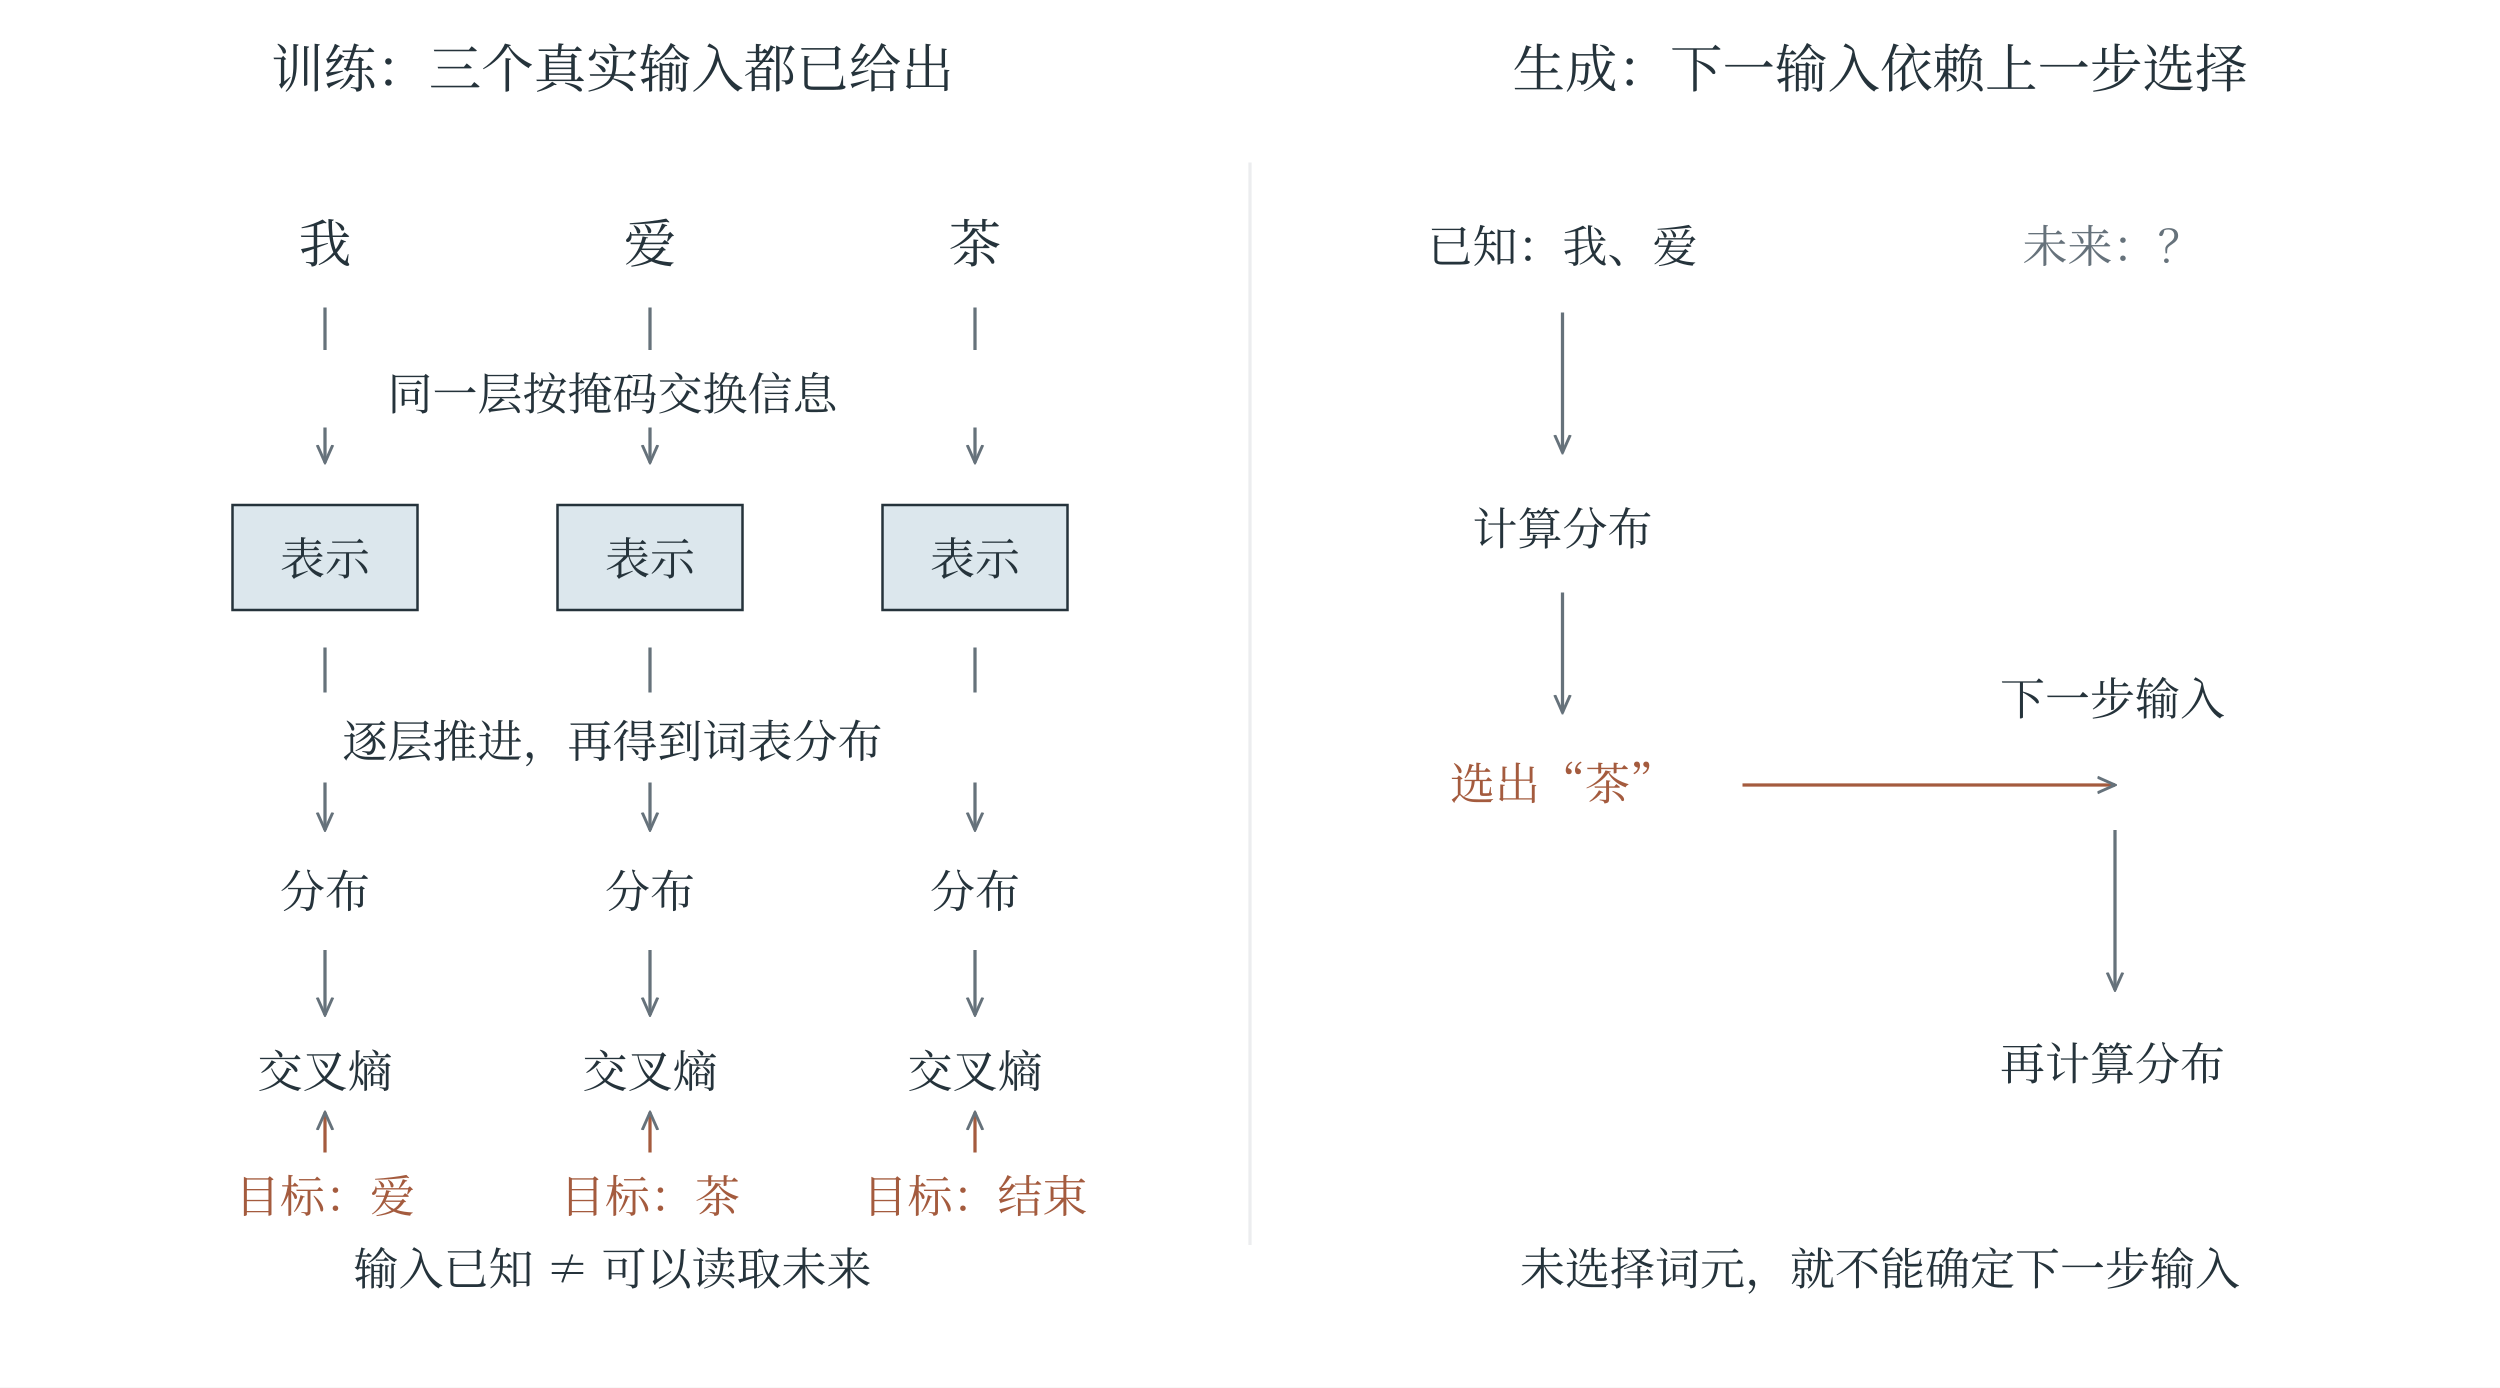
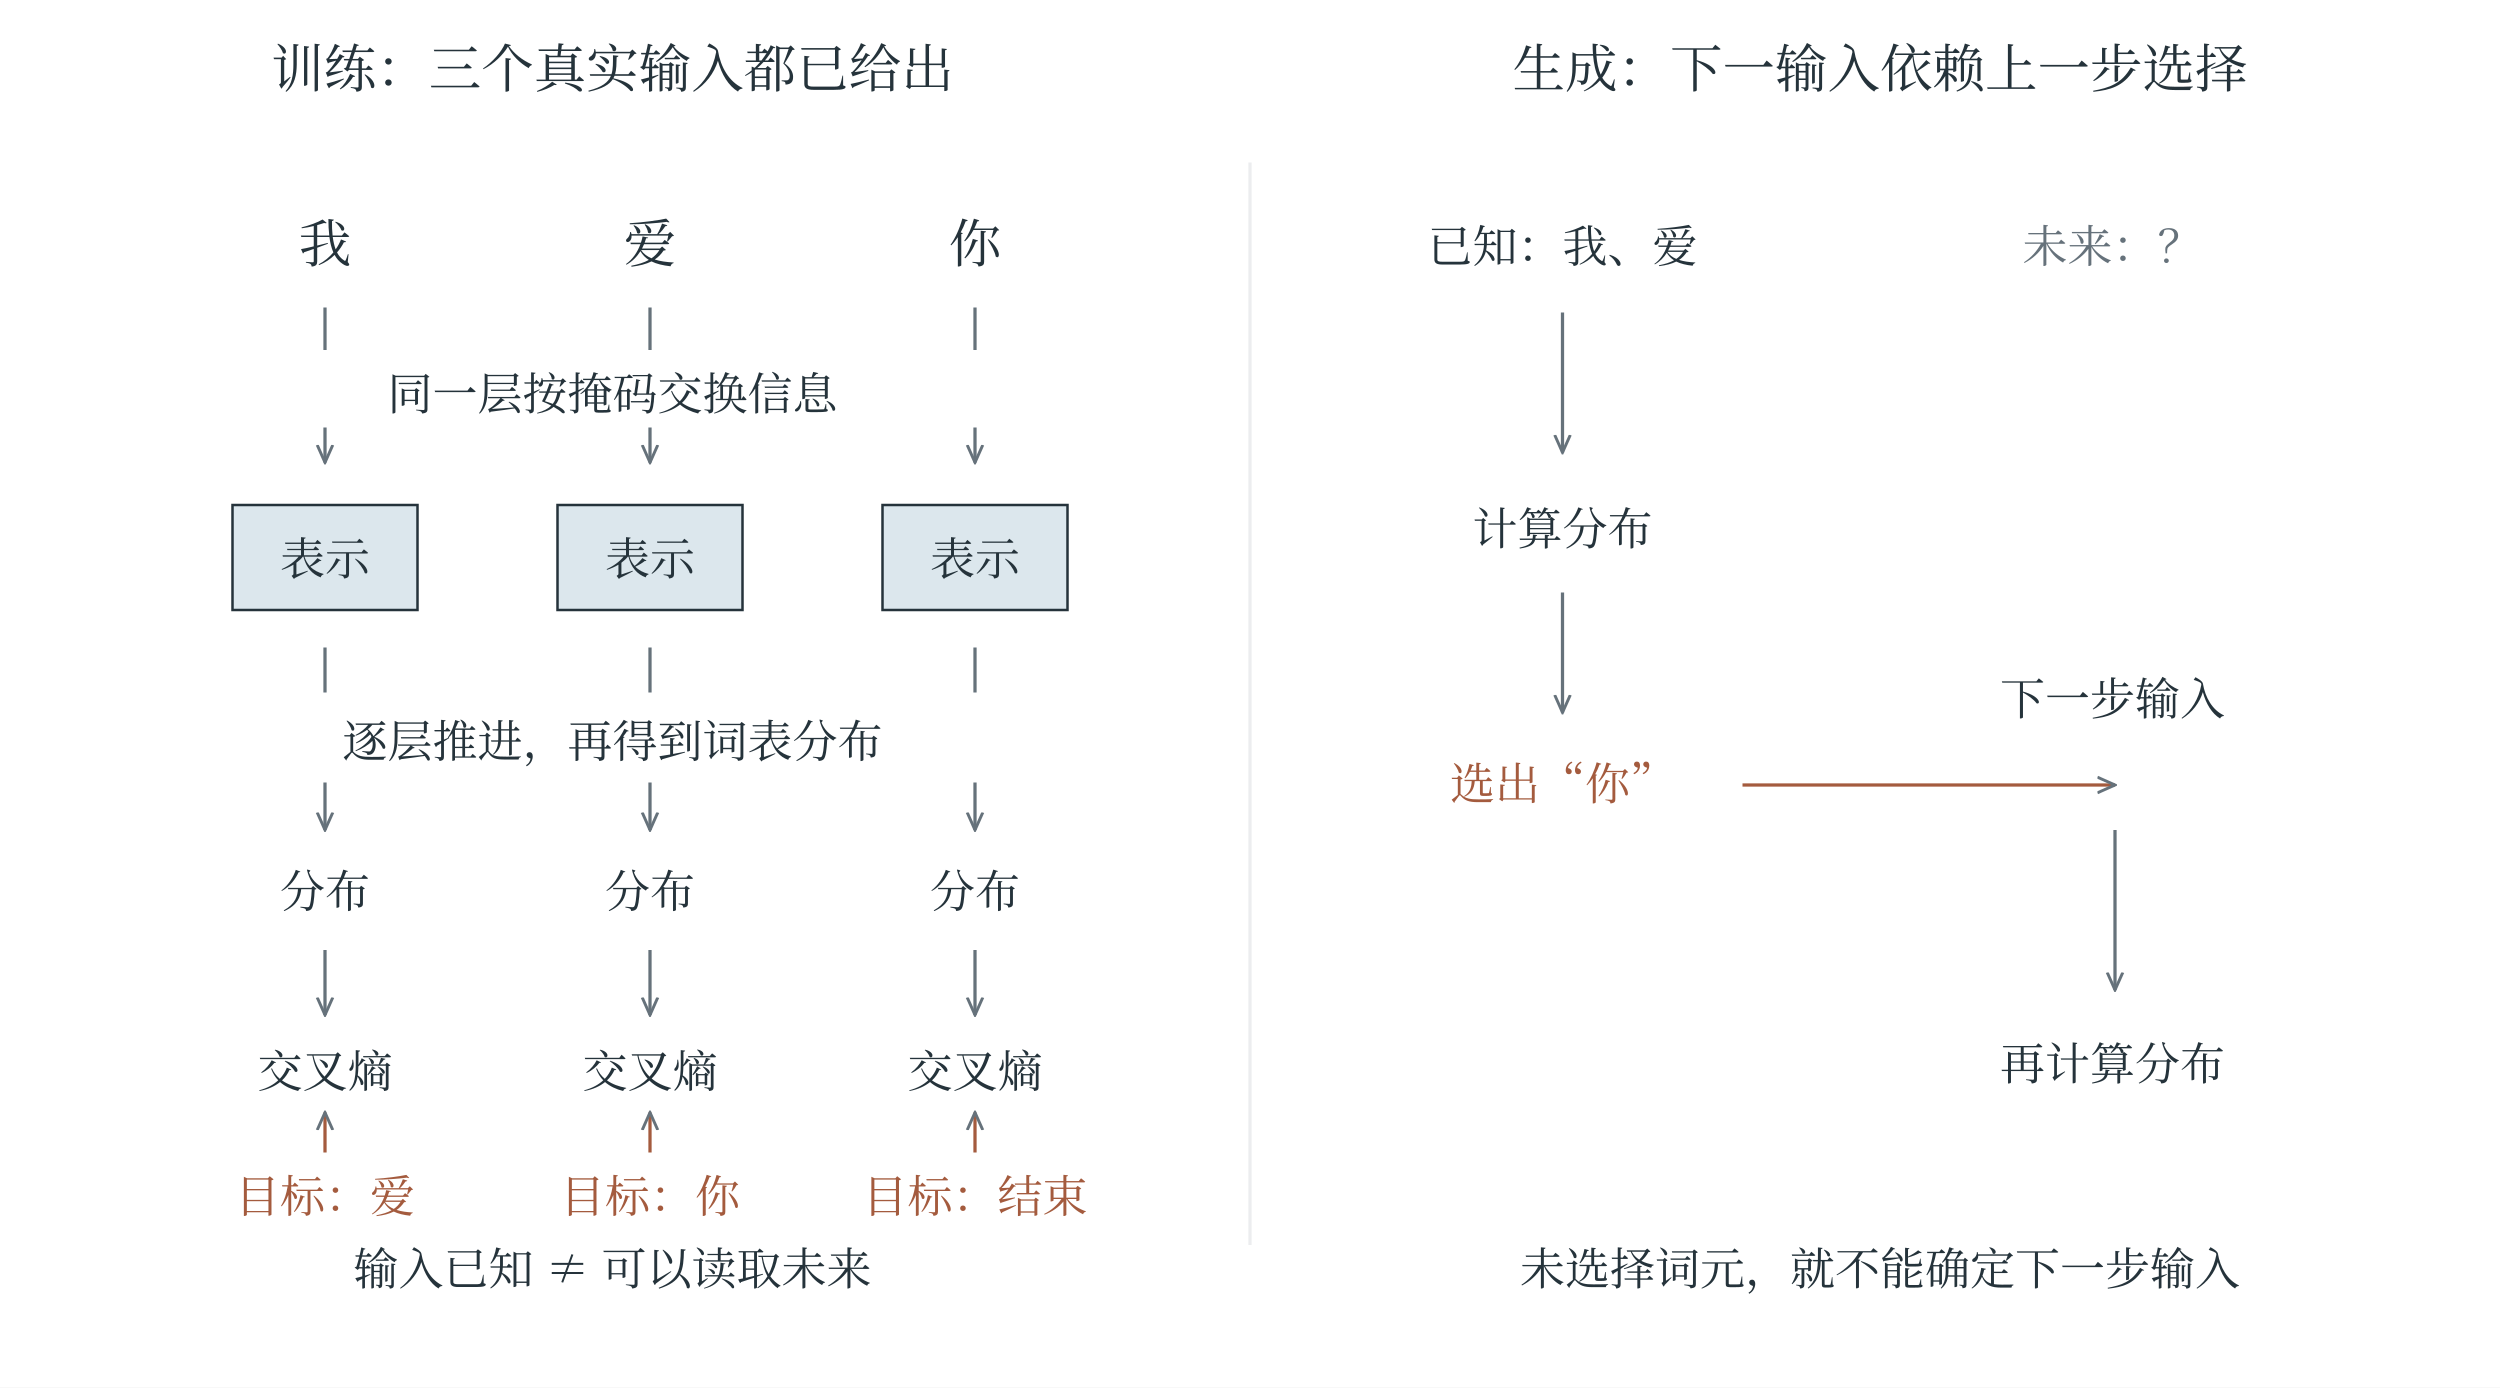
<svg xmlns="http://www.w3.org/2000/svg" width="1000" height="555" viewBox="0 0 1000 555" role="img" aria-labelledby="title desc">
  <style>text{font-family:"Noto Serif CJK SC","SimSun","Songti SC",serif;font-size:21px;fill:#25333b} .small{font-size:18px} .tiny{font-size:16px} .math{font-family:Georgia,"Times New Roman",serif;font-style:italic} .muted{fill:#66727b}</style>
  <defs>
    <marker id="arrow" viewBox="0 0 10 10" refX="9" refY="5" markerWidth="6" markerHeight="6" orient="auto-start-reverse">
      <path d="M 0 1 L 9 5 L 0 9" fill="none" stroke="#66727b" stroke-width="1.5" />
    </marker>
  </defs>
  <rect width="1000" height="100%" fill="white" />
  <text x="245.000" y="35.000" class="" text-anchor="middle">训练：三个真实输入都已给出</text>
  <text x="752.000" y="35.000" class="" text-anchor="middle">生成：下一输入依赖上一步选择</text>
  <line x1="500.000" y1="65.000" x2="500.000" y2="498.000" stroke="#ecedef" stroke-width="1.3" />
  <text x="130.000" y="105.000" class="" text-anchor="middle">我</text>
  <line x1="130.000" y1="123.000" x2="130.000" y2="140.000" stroke="#66727b" stroke-width="1.3" />
  <line x1="130.000" y1="171.000" x2="130.000" y2="185.000" stroke="#66727b" stroke-width="1.3" marker-end="url(#arrow)" />
  <rect x="93.000" y="202.000" width="74.000" height="42.000" fill="#dce7ed" stroke="#25333b" stroke-width="1" />
  <text x="130.000" y="230.000" class="small" text-anchor="middle">表示</text>
  <line x1="130.000" y1="259.000" x2="130.000" y2="277.000" stroke="#66727b" stroke-width="1.3" />
  <line x1="130.000" y1="313.000" x2="130.000" y2="332.000" stroke="#66727b" stroke-width="1.3" marker-end="url(#arrow)" />
  <text x="130.000" y="363.000" class="small" text-anchor="middle">分布</text>
  <line x1="130.000" y1="380.000" x2="130.000" y2="406.000" stroke="#66727b" stroke-width="1.3" marker-end="url(#arrow)" />
  <text x="130.000" y="435.000" class="small" text-anchor="middle">交叉熵</text>
  <line x1="130.000" y1="461.000" x2="130.000" y2="445.000" stroke="#a45b3e" stroke-width="1.3" marker-end="url(#arrow)" />
  <text x="260.000" y="105.000" class="" text-anchor="middle">爱</text>
  <line x1="260.000" y1="123.000" x2="260.000" y2="140.000" stroke="#66727b" stroke-width="1.3" />
  <line x1="260.000" y1="171.000" x2="260.000" y2="185.000" stroke="#66727b" stroke-width="1.3" marker-end="url(#arrow)" />
  <rect x="223.000" y="202.000" width="74.000" height="42.000" fill="#dce7ed" stroke="#25333b" stroke-width="1" />
  <text x="260.000" y="230.000" class="small" text-anchor="middle">表示</text>
  <line x1="260.000" y1="259.000" x2="260.000" y2="277.000" stroke="#66727b" stroke-width="1.3" />
  <line x1="260.000" y1="313.000" x2="260.000" y2="332.000" stroke="#66727b" stroke-width="1.3" marker-end="url(#arrow)" />
  <text x="260.000" y="363.000" class="small" text-anchor="middle">分布</text>
  <line x1="260.000" y1="380.000" x2="260.000" y2="406.000" stroke="#66727b" stroke-width="1.3" marker-end="url(#arrow)" />
  <text x="260.000" y="435.000" class="small" text-anchor="middle">交叉熵</text>
  <line x1="260.000" y1="461.000" x2="260.000" y2="445.000" stroke="#a45b3e" stroke-width="1.3" marker-end="url(#arrow)" />
-   <text x="390.000" y="105.000" class="" text-anchor="middle">茶</text>
+   <text x="390.000" y="105.000" class="" text-anchor="middle">你</text>
  <line x1="390.000" y1="123.000" x2="390.000" y2="140.000" stroke="#66727b" stroke-width="1.3" />
  <line x1="390.000" y1="171.000" x2="390.000" y2="185.000" stroke="#66727b" stroke-width="1.3" marker-end="url(#arrow)" />
  <rect x="353.000" y="202.000" width="74.000" height="42.000" fill="#dce7ed" stroke="#25333b" stroke-width="1" />
  <text x="390.000" y="230.000" class="small" text-anchor="middle">表示</text>
  <line x1="390.000" y1="259.000" x2="390.000" y2="277.000" stroke="#66727b" stroke-width="1.3" />
  <line x1="390.000" y1="313.000" x2="390.000" y2="332.000" stroke="#66727b" stroke-width="1.3" marker-end="url(#arrow)" />
  <text x="390.000" y="363.000" class="small" text-anchor="middle">分布</text>
  <line x1="390.000" y1="380.000" x2="390.000" y2="406.000" stroke="#66727b" stroke-width="1.3" marker-end="url(#arrow)" />
  <text x="390.000" y="435.000" class="small" text-anchor="middle">交叉熵</text>
  <line x1="390.000" y1="461.000" x2="390.000" y2="445.000" stroke="#a45b3e" stroke-width="1.3" marker-end="url(#arrow)" />
  <text x="130.000" y="485.000" class="small" text-anchor="middle" style="fill:#a45b3e">目标：爱</text>
-   <text x="260.000" y="485.000" class="small" text-anchor="middle" style="fill:#a45b3e">目标：茶</text>
+   <text x="260.000" y="485.000" class="small" text-anchor="middle" style="fill:#a45b3e">目标：你</text>
  <text x="390.000" y="485.000" class="small" text-anchor="middle" style="fill:#a45b3e">目标：结束</text>
  <text x="245.000" y="164.000" class="small" text-anchor="middle">同一层按掩码交换信息</text>
  <text x="245.000" y="303.000" class="small" text-anchor="middle">逐层推进，再得到词表分布</text>
  <text x="245.000" y="514.000" class="small" text-anchor="middle">输入已知 ≠ 可以读取未来</text>
  <text x="625.000" y="105.000" class="small" text-anchor="middle">已知：我、爱</text>
  <text x="845.000" y="105.000" class="small" text-anchor="middle" style="fill:#66727b">未来：？</text>
  <line x1="625.000" y1="125.000" x2="625.000" y2="181.000" stroke="#66727b" stroke-width="1.3" marker-end="url(#arrow)" />
  <text x="625.000" y="218.000" class="small" text-anchor="middle">计算分布</text>
  <line x1="625.000" y1="237.000" x2="625.000" y2="285.000" stroke="#66727b" stroke-width="1.3" marker-end="url(#arrow)" />
-   <text x="625.000" y="320.000" class="small" text-anchor="middle" style="fill:#a45b3e">选出“茶”</text>
+   <text x="625.000" y="320.000" class="small" text-anchor="middle" style="fill:#a45b3e">选出“你”</text>
  <line x1="697.000" y1="314.000" x2="846.000" y2="314.000" stroke="#a45b3e" stroke-width="1.3" marker-end="url(#arrow)" />
  <text x="845.000" y="286.000" class="small" text-anchor="middle">下一步输入</text>
  <line x1="846.000" y1="332.000" x2="846.000" y2="396.000" stroke="#66727b" stroke-width="1.3" marker-end="url(#arrow)" />
  <text x="845.000" y="432.000" class="small" text-anchor="middle">再计算分布</text>
  <text x="752.000" y="514.000" class="small" text-anchor="middle">未选择词元，就不能确定下一步输入</text>
</svg>
